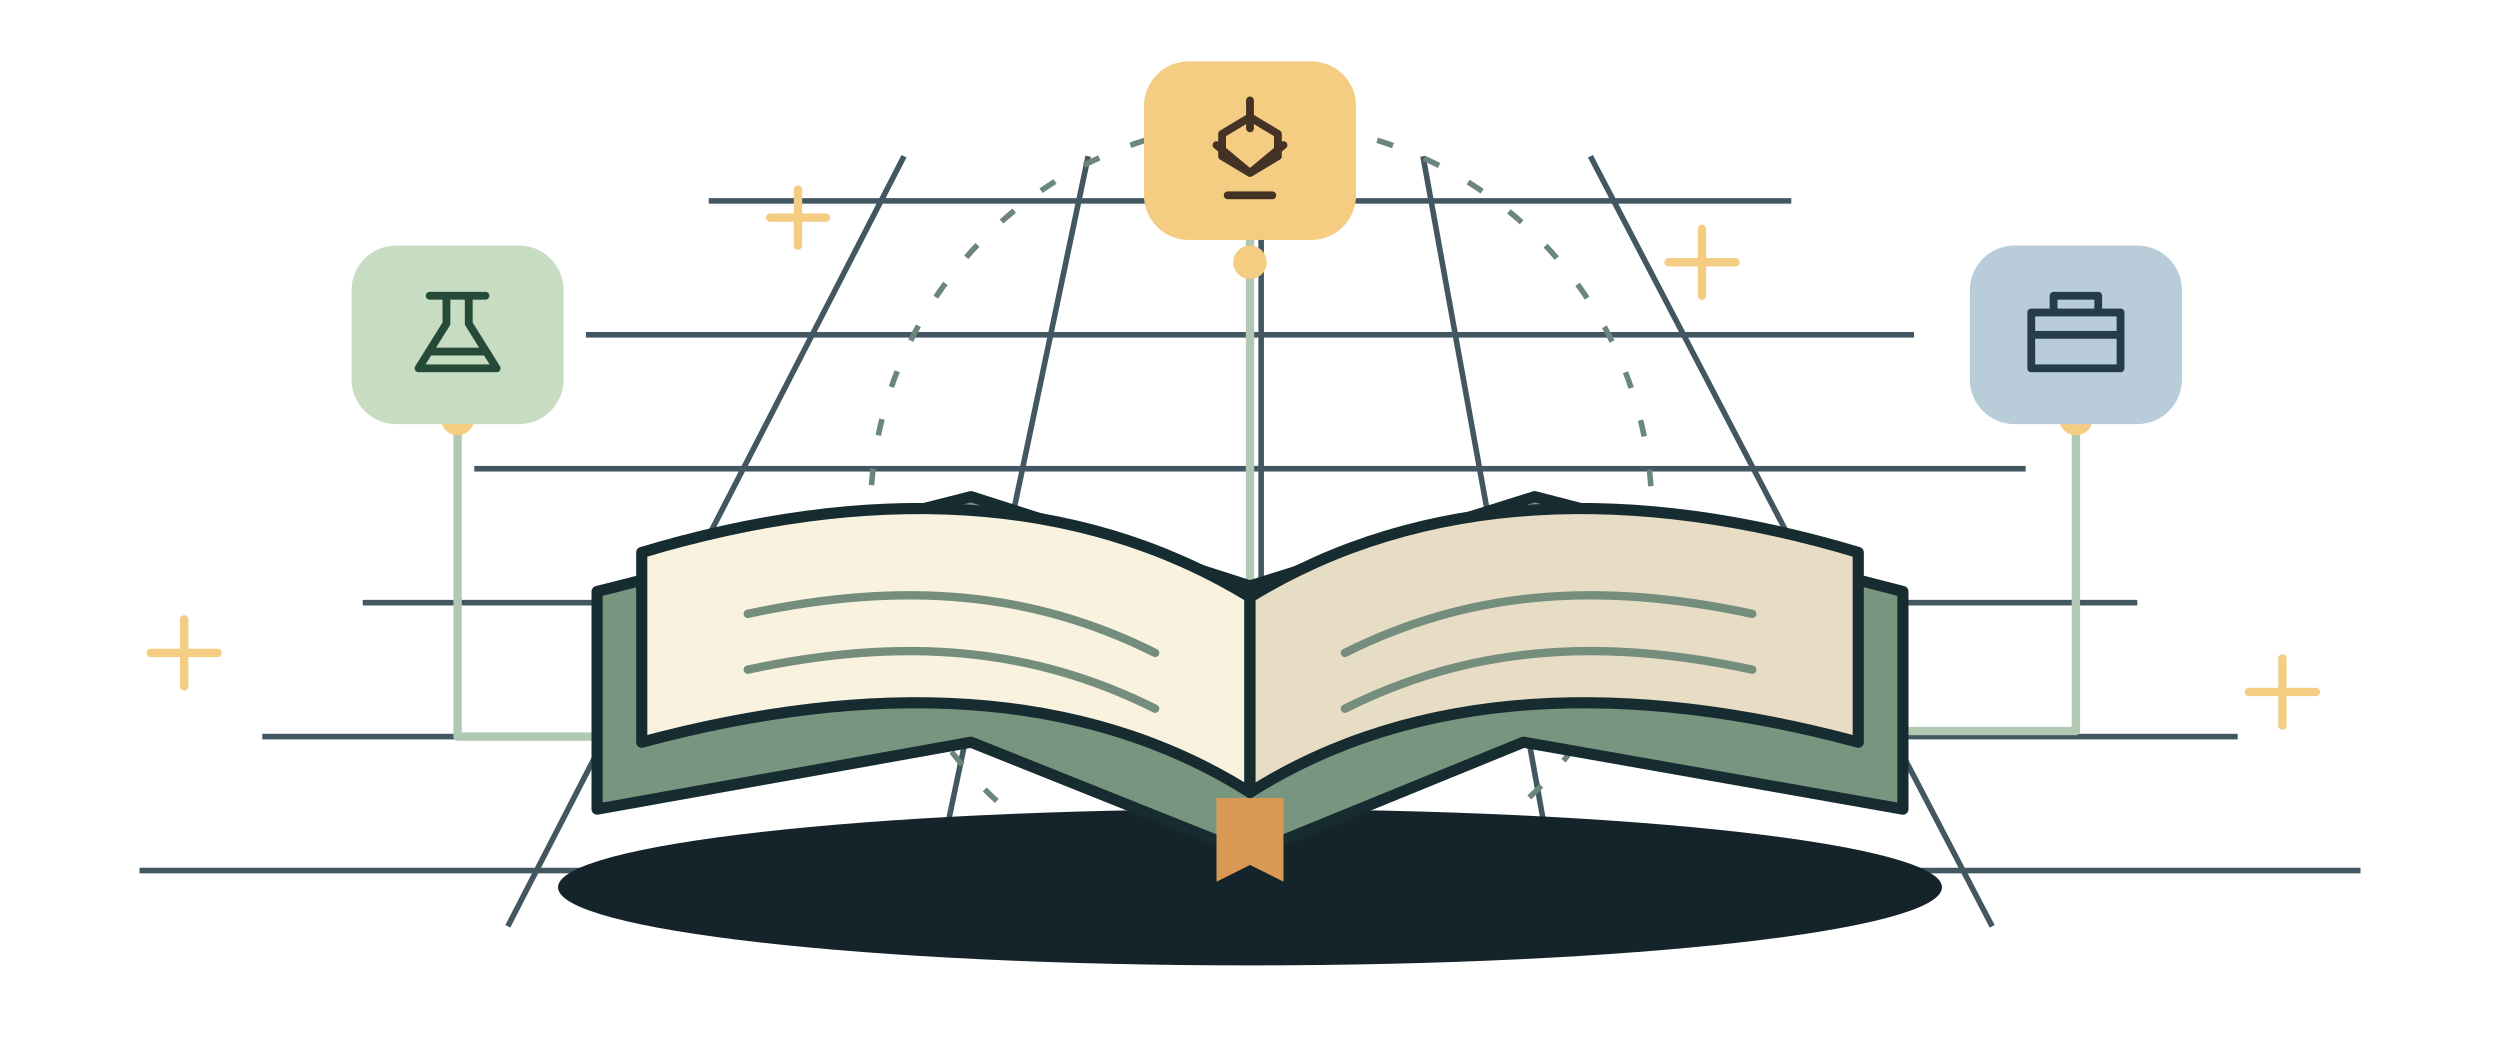
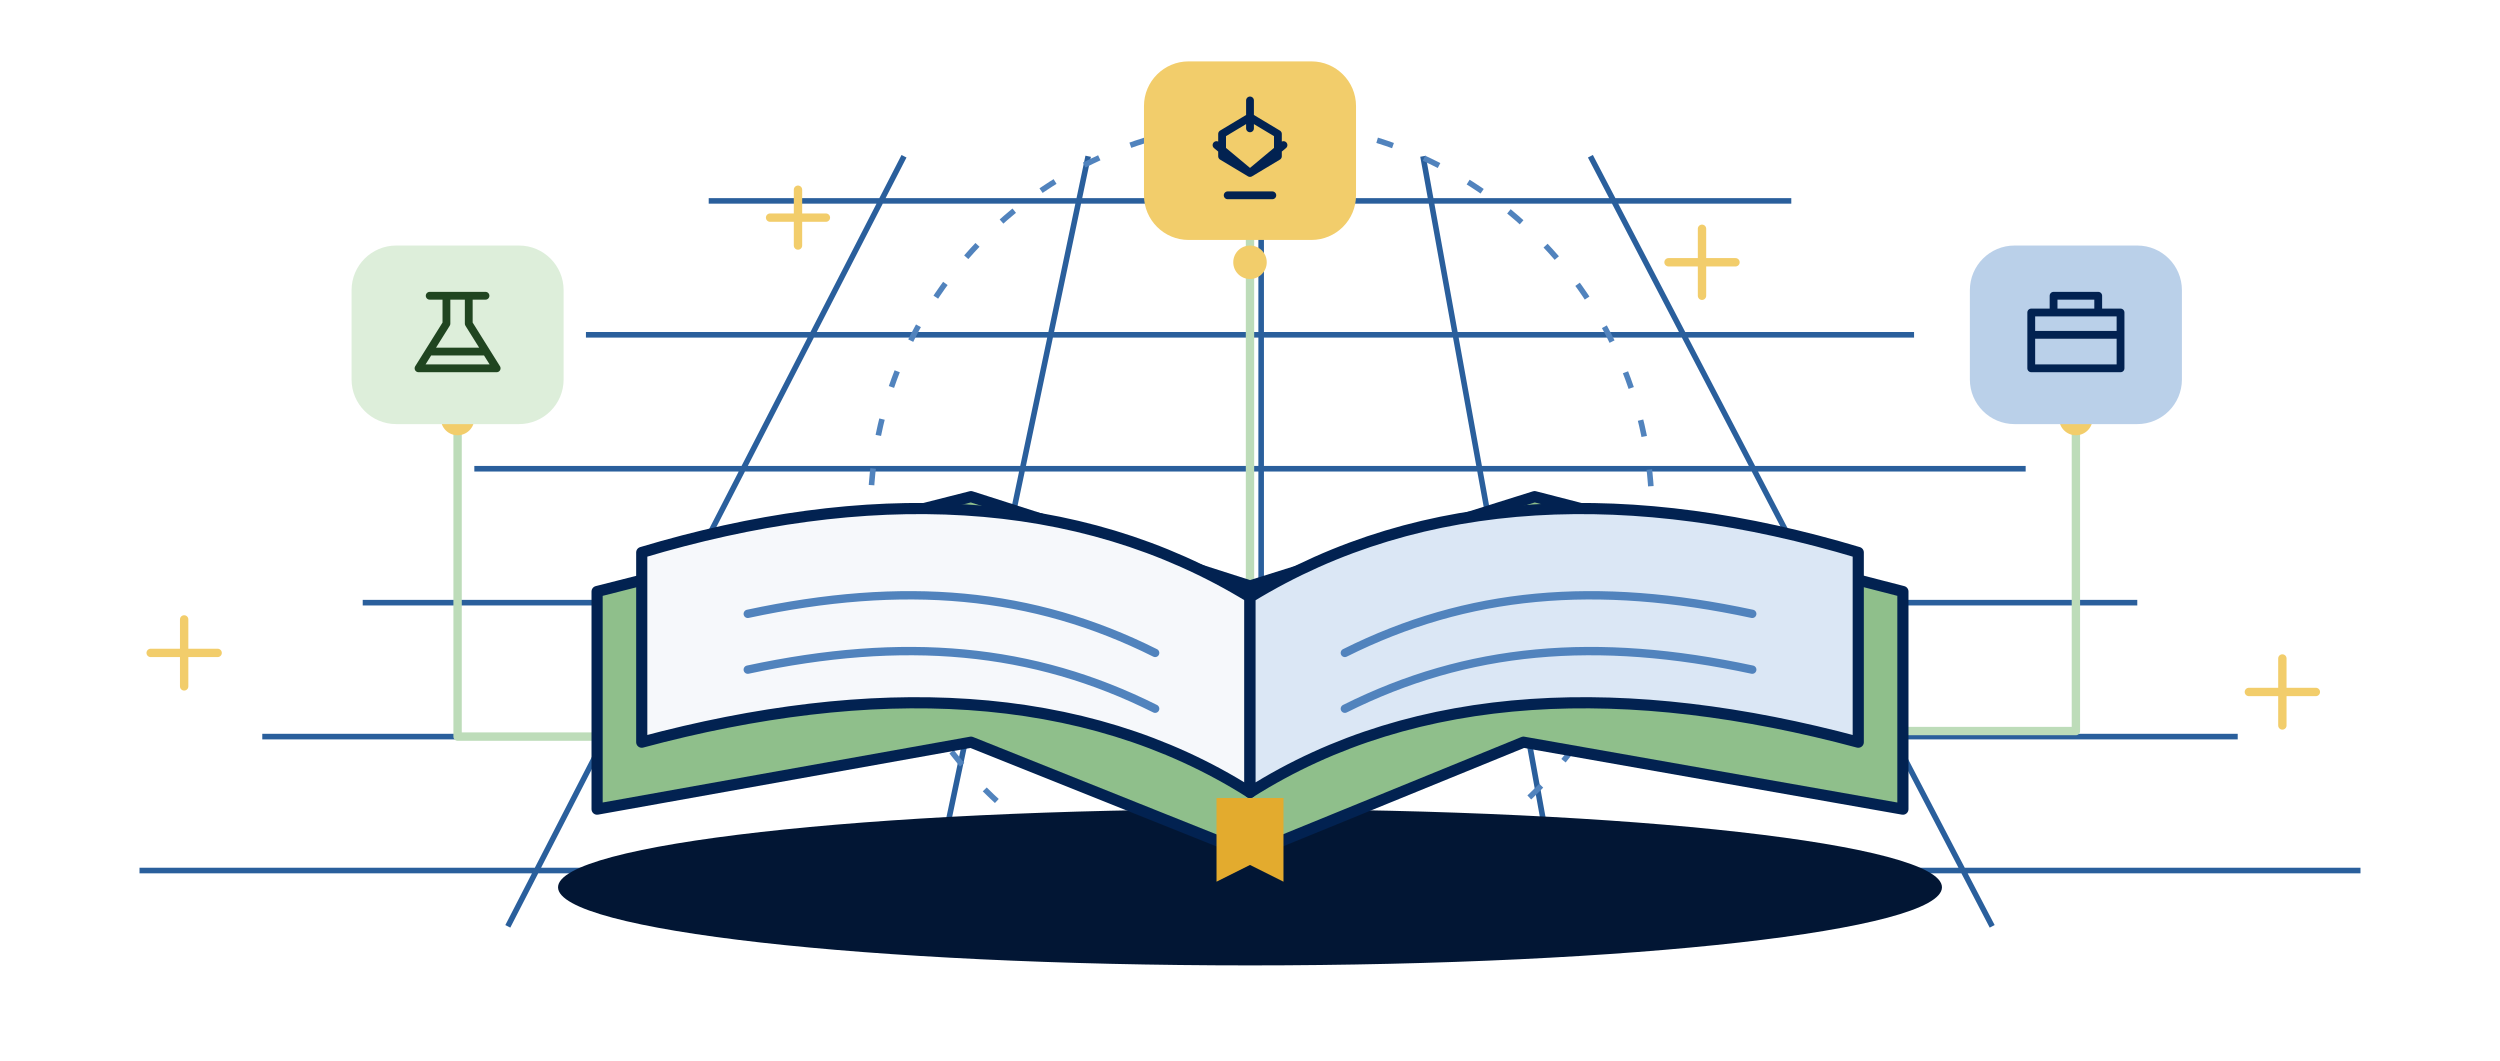
<svg xmlns="http://www.w3.org/2000/svg" width="448" height="190" viewBox="0 0 448 190" fill="none">
-   <path d="M25 156h398M47 132h354M65 108h318M85 84h278M105 60h238M127 36h194M91 166l71-138m4 138 29-138m31 138V28m54 138-25-138m102 138L285 28" stroke="#425761" stroke-width="1" />
-   <circle cx="226" cy="92" r="70" stroke="#6b857f" stroke-dasharray="3 6" />
-   <path d="M121 132H82V75m247 56h43V75M224 107V41" stroke="#b1c8b2" stroke-width="1.5" stroke-linecap="round" stroke-linejoin="round" />
-   <circle cx="82" cy="75" r="3" fill="#f4cd82" />
-   <circle cx="372" cy="75" r="3" fill="#f4cd82" />
-   <circle cx="224" cy="47" r="3" fill="#f4cd82" />
-   <path d="M33 111v12m-6-6h12m370 1v12m-6-6h12M143 34v10m-5-5h10m157 2v12m-6-6h12" stroke="#f4cd82" stroke-width="1.5" stroke-linecap="round" />
-   <ellipse cx="224" cy="159" rx="124" ry="14" fill="#15242b" />
-   <path d="m107 106 67-17 50 16 51-16 66 17v39l-68-12-49 20-50-20-67 12v-39Z" fill="#779680" stroke="#172c30" stroke-width="2" stroke-linejoin="round" />
-   <path d="M115 99c40-12 78-11 109 8v35c-30-19-68-20-109-9V99Z" fill="#f8f2df" stroke="#172c30" stroke-width="2" stroke-linejoin="round" />
-   <path d="M333 99c-40-12-78-11-109 8v35c30-19 68-20 109-9V99Z" fill="#e7ddc5" stroke="#172c30" stroke-width="2" stroke-linejoin="round" />
-   <path d="M134 110c28-6 51-4 73 7m-73 3c28-6 51-4 73 7m34-10c22-11 45-13 73-7m-73 17c22-11 45-13 73-7" stroke="#748d7d" stroke-width="1.5" stroke-linecap="round" />
-   <path d="M218 143v15l6-3 6 3v-15" fill="#d89955" />
-   <rect x="63" y="44" width="38" height="32" rx="8" fill="#c7dcc1" />
-   <path d="M77 53h10m-7 0v5l-5 8h14l-5-8v-5m-7 10h10" stroke="#254a38" stroke-width="1.4" stroke-linecap="round" stroke-linejoin="round" />
-   <rect x="205" y="11" width="38" height="32" rx="8" fill="#f4cd82" />
-   <path d="M224 18v5m-6 3 6 5 6-5m-10 9h8m-9-11 5-3 5 3v4l-5 3-5-3v-4Z" stroke="#443324" stroke-width="1.4" stroke-linecap="round" stroke-linejoin="round" />
-   <rect x="353" y="44" width="38" height="32" rx="8" fill="#b9ccd9" />
-   <path d="M364 56h16v10h-16zm4 0v-3h8v3m-12 4h16" stroke="#253c4b" stroke-width="1.4" stroke-linejoin="round" />
+   <path d="M25 156h398M47 132h354M65 108h318M85 84h278M105 60h238M127 36h194M91 166l71-138m4 138 29-138m31 138V28m54 138-25-138m102 138L285 28" stroke="#2a5f9c" stroke-width="1" />
+   <circle cx="226" cy="92" r="70" stroke="#5183bd" stroke-dasharray="3 6" />
+   <path d="M121 132H82V75m247 56h43V75M224 107V41" stroke="#bddcb9" stroke-width="1.5" stroke-linecap="round" stroke-linejoin="round" />
+   <circle cx="82" cy="75" r="3" fill="#f2cd6b" />
+   <circle cx="372" cy="75" r="3" fill="#f2cd6b" />
+   <circle cx="224" cy="47" r="3" fill="#f2cd6b" />
+   <path d="M33 111v12m-6-6h12m370 1v12m-6-6h12M143 34v10m-5-5h10m157 2v12m-6-6h12" stroke="#f2cd6b" stroke-width="1.5" stroke-linecap="round" />
+   <ellipse cx="224" cy="159" rx="124" ry="14" fill="#021634" />
+   <path d="m107 106 67-17 50 16 51-16 66 17v39l-68-12-49 20-50-20-67 12v-39Z" fill="#8fbf8b" stroke="#022251" stroke-width="2" stroke-linejoin="round" />
+   <path d="M115 99c40-12 78-11 109 8v35c-30-19-68-20-109-9V99Z" fill="#f6f8fb" stroke="#022251" stroke-width="2" stroke-linejoin="round" />
+   <path d="M333 99c-40-12-78-11-109 8v35c30-19 68-20 109-9V99Z" fill="#dbe7f5" stroke="#022251" stroke-width="2" stroke-linejoin="round" />
+   <path d="M134 110c28-6 51-4 73 7m-73 3c28-6 51-4 73 7m34-10c22-11 45-13 73-7m-73 17c22-11 45-13 73-7" stroke="#5183bd" stroke-width="1.5" stroke-linecap="round" />
+   <path d="M218 143v15l6-3 6 3v-15" fill="#e3ab2e" />
+   <rect x="63" y="44" width="38" height="32" rx="8" fill="#ddeeda" />
+   <path d="M77 53h10m-7 0v5l-5 8h14l-5-8v-5m-7 10h10" stroke="#204520" stroke-width="1.4" stroke-linecap="round" stroke-linejoin="round" />
+   <rect x="205" y="11" width="38" height="32" rx="8" fill="#f2cd6b" />
+   <path d="M224 18v5m-6 3 6 5 6-5m-10 9h8m-9-11 5-3 5 3v4l-5 3-5-3v-4Z" stroke="#022251" stroke-width="1.4" stroke-linecap="round" stroke-linejoin="round" />
+   <rect x="353" y="44" width="38" height="32" rx="8" fill="#bad0e9" />
+   <path d="M364 56h16v10h-16zm4 0v-3h8v3m-12 4h16" stroke="#022251" stroke-width="1.4" stroke-linejoin="round" />
</svg>
